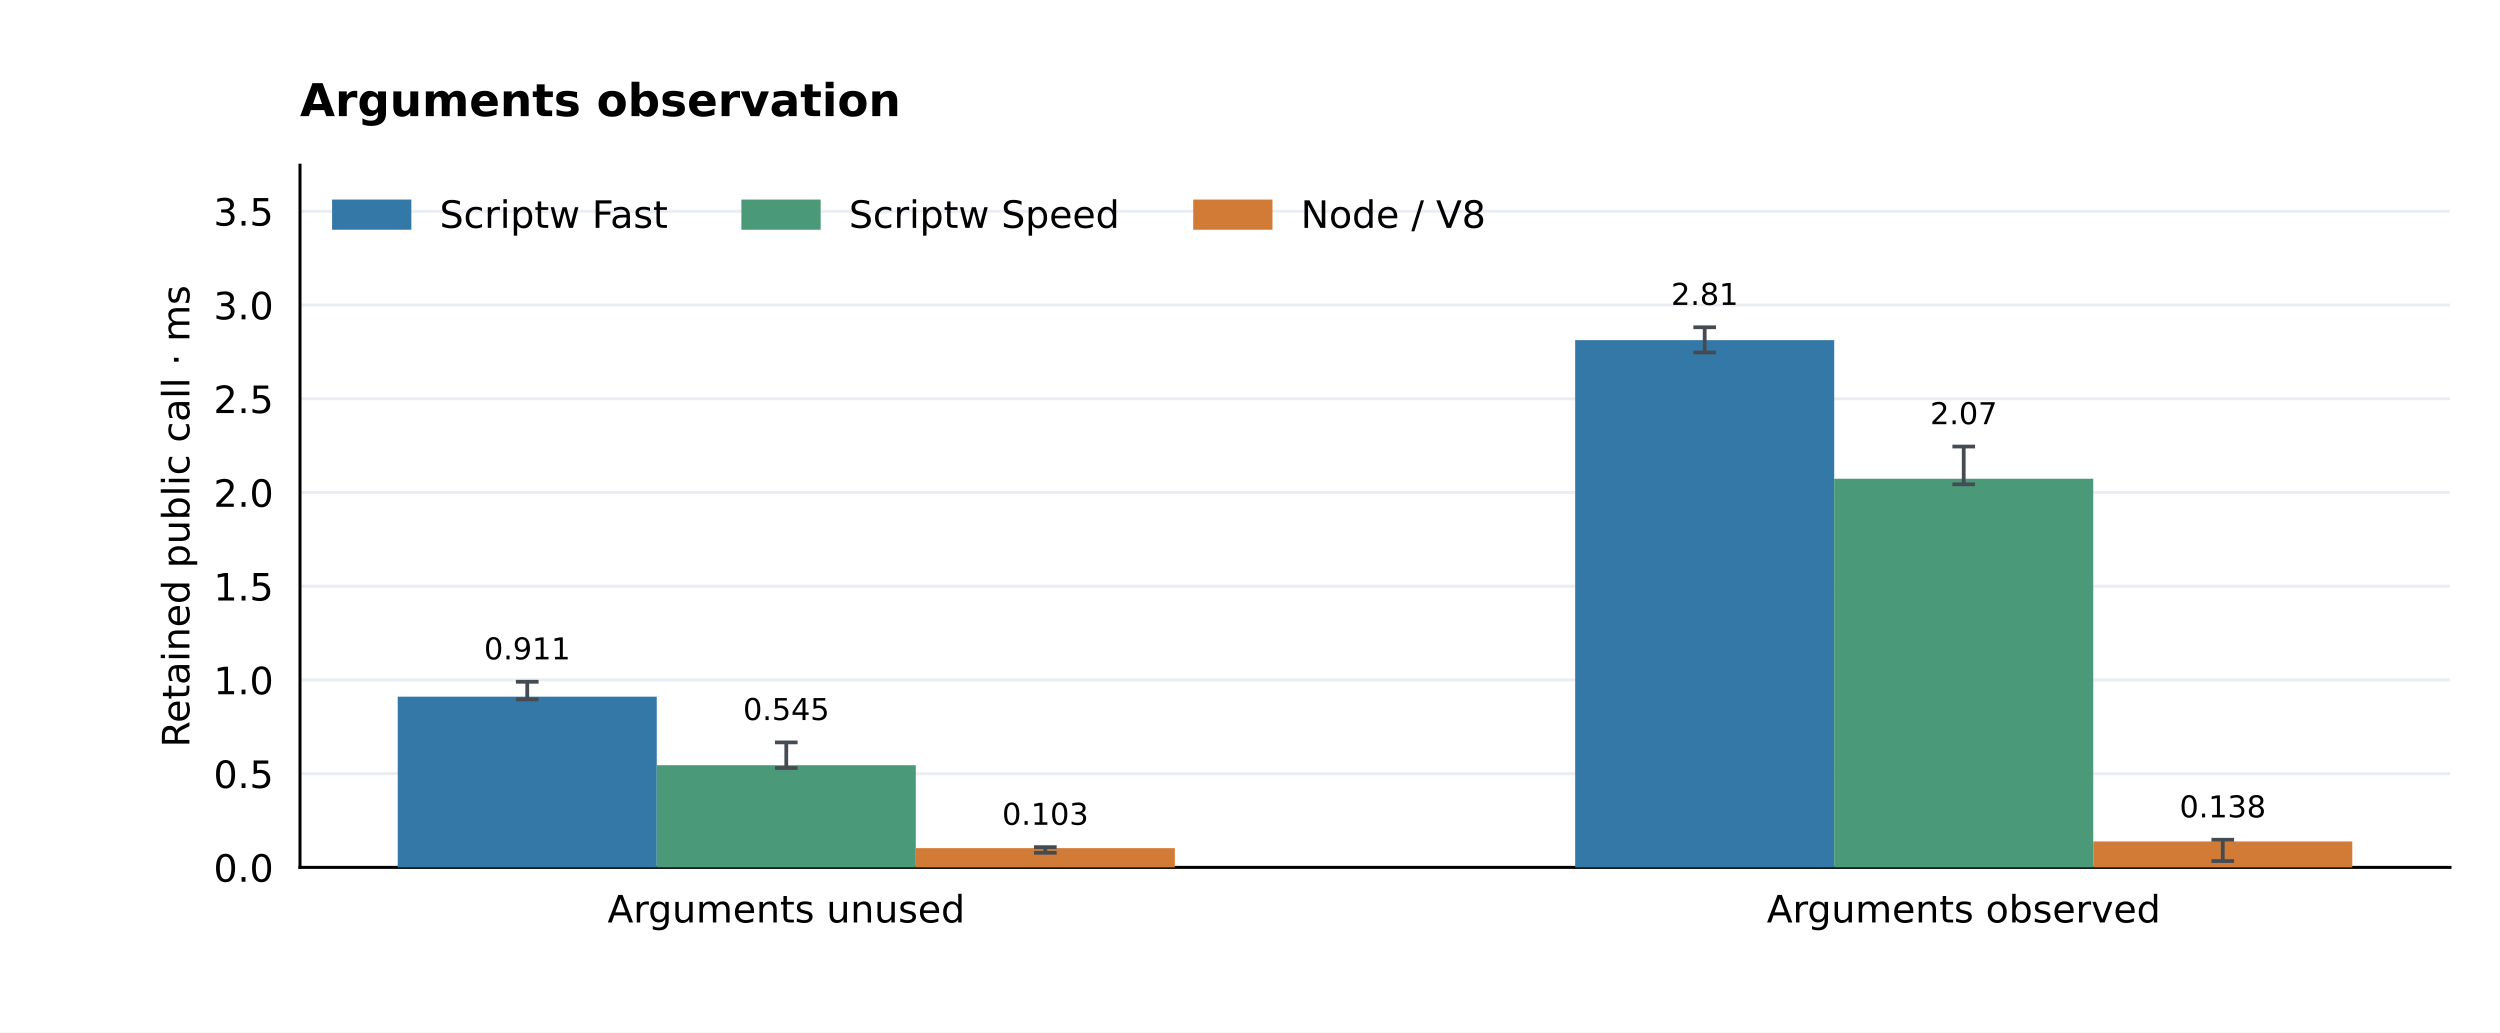
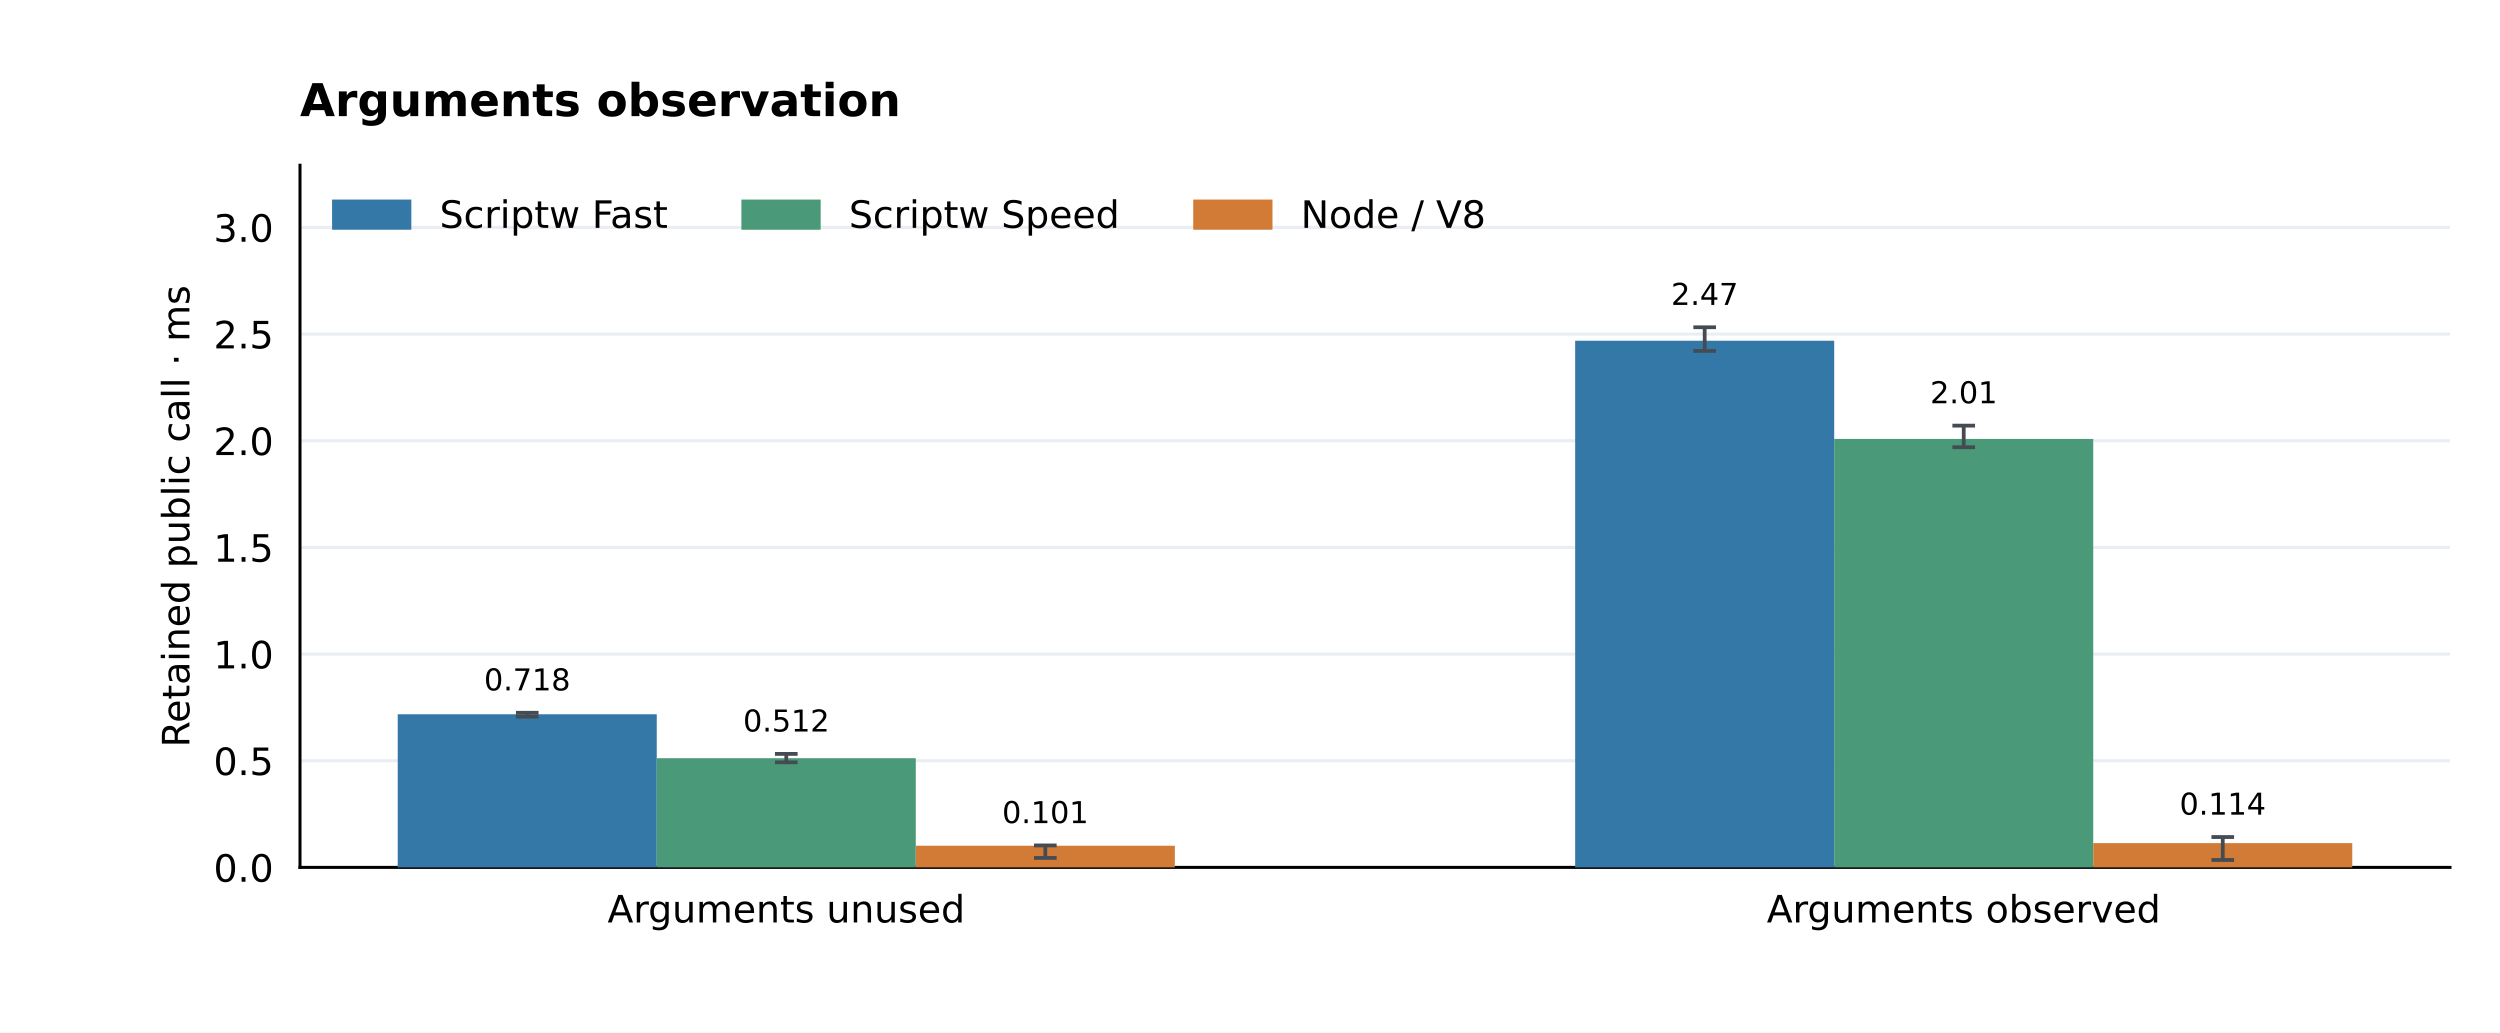
<svg xmlns="http://www.w3.org/2000/svg" xmlns:xlink="http://www.w3.org/1999/xlink" width="662.4pt" height="273.6pt" viewBox="0 0 662.4 273.6" version="1.1">
  <defs>
    <style type="text/css">*{stroke-linejoin: round; stroke-linecap: butt}</style>
  </defs>
  <g id="figure_1">
    <g id="patch_1">
      <path d="M 0 273.6 L 662.4 273.6 L 662.4 0 L 0 0 z " style="fill: #ffffff" />
    </g>
    <g id="axes_1">
      <g id="patch_2">
        <path d="M 79.488 229.824 L 649.152 229.824 L 649.152 43.776 L 79.488 43.776 z " style="fill: #ffffff" />
      </g>
      <g id="matplotlib.axis_1">
        <g id="xtick_1">
          <g id="line2d_1" />
          <g id="text_1">
            <text style="font-size: 10px; font-family: 'DejaVu Sans'; text-anchor: middle" x="208.333" y="244.422" transform="rotate(-0 208.3331 244.4224)">Arguments unused</text>
          </g>
        </g>
        <g id="xtick_2">
          <g id="line2d_2" />
          <g id="text_2">
            <text style="font-size: 10px; font-family: 'DejaVu Sans'; text-anchor: middle" x="520.307" y="244.422" transform="rotate(-0 520.3069 244.4224)">Arguments observed</text>
          </g>
        </g>
      </g>
      <g id="matplotlib.axis_2">
        <g id="ytick_1">
          <g id="line2d_3">
            <path d="M 79.488 229.824 L 649.152 229.824 " clip-path="url(#p1d729bc3f9)" style="fill: none; stroke: #eaeef2; stroke-width: 0.8; stroke-linecap: square" />
          </g>
          <g id="line2d_4" />
          <g id="text_3">
            <text style="font-size: 10px; font-family: 'DejaVu Sans'; text-anchor: end" x="72.488" y="233.623" transform="rotate(-0 72.488 233.6228)">0.0</text>
          </g>
        </g>
        <g id="ytick_2">
          <g id="line2d_5">
-             <path d="M 79.488 204.99 L 649.152 204.99 " clip-path="url(#p1d729bc3f9)" style="fill: none; stroke: #eaeef2; stroke-width: 0.8; stroke-linecap: square" />
+             <path d="M 79.488 201.562 L 649.152 201.562 " clip-path="url(#p1d729bc3f9)" style="fill: none; stroke: #eaeef2; stroke-width: 0.8; stroke-linecap: square" />
          </g>
          <g id="line2d_6" />
          <g id="text_4">
-             <text style="font-size: 10px; font-family: 'DejaVu Sans'; text-anchor: end" x="72.488" y="208.789" transform="rotate(-0 72.488 208.7885)">0.5</text>
+             <text style="font-size: 10px; font-family: 'DejaVu Sans'; text-anchor: end" x="72.488" y="205.361" transform="rotate(-0 72.488 205.3607)">0.5</text>
          </g>
        </g>
        <g id="ytick_3">
          <g id="line2d_7">
-             <path d="M 79.488 180.155 L 649.152 180.155 " clip-path="url(#p1d729bc3f9)" style="fill: none; stroke: #eaeef2; stroke-width: 0.8; stroke-linecap: square" />
+             <path d="M 79.488 173.3 L 649.152 173.3 " clip-path="url(#p1d729bc3f9)" style="fill: none; stroke: #eaeef2; stroke-width: 0.8; stroke-linecap: square" />
          </g>
          <g id="line2d_8" />
          <g id="text_5">
-             <text style="font-size: 10px; font-family: 'DejaVu Sans'; text-anchor: end" x="72.488" y="183.954" transform="rotate(-0 72.488 183.9542)">1.0</text>
+             <text style="font-size: 10px; font-family: 'DejaVu Sans'; text-anchor: end" x="72.488" y="177.099" transform="rotate(-0 72.488 177.0986)">1.0</text>
          </g>
        </g>
        <g id="ytick_4">
          <g id="line2d_9">
-             <path d="M 79.488 155.321 L 649.152 155.321 " clip-path="url(#p1d729bc3f9)" style="fill: none; stroke: #eaeef2; stroke-width: 0.8; stroke-linecap: square" />
+             <path d="M 79.488 145.038 L 649.152 145.038 " clip-path="url(#p1d729bc3f9)" style="fill: none; stroke: #eaeef2; stroke-width: 0.8; stroke-linecap: square" />
          </g>
          <g id="line2d_10" />
          <g id="text_6">
-             <text style="font-size: 10px; font-family: 'DejaVu Sans'; text-anchor: end" x="72.488" y="159.12" transform="rotate(-0 72.488 159.1199)">1.5</text>
+             <text style="font-size: 10px; font-family: 'DejaVu Sans'; text-anchor: end" x="72.488" y="148.836" transform="rotate(-0 72.488 148.8365)">1.5</text>
          </g>
        </g>
        <g id="ytick_5">
          <g id="line2d_11">
-             <path d="M 79.488 130.487 L 649.152 130.487 " clip-path="url(#p1d729bc3f9)" style="fill: none; stroke: #eaeef2; stroke-width: 0.8; stroke-linecap: square" />
+             <path d="M 79.488 116.776 L 649.152 116.776 " clip-path="url(#p1d729bc3f9)" style="fill: none; stroke: #eaeef2; stroke-width: 0.8; stroke-linecap: square" />
          </g>
          <g id="line2d_12" />
          <g id="text_7">
-             <text style="font-size: 10px; font-family: 'DejaVu Sans'; text-anchor: end" x="72.488" y="134.286" transform="rotate(-0 72.488 134.2856)">2.0</text>
+             <text style="font-size: 10px; font-family: 'DejaVu Sans'; text-anchor: end" x="72.488" y="120.574" transform="rotate(-0 72.488 120.5743)">2.0</text>
          </g>
        </g>
        <g id="ytick_6">
          <g id="line2d_13">
-             <path d="M 79.488 105.653 L 649.152 105.653 " clip-path="url(#p1d729bc3f9)" style="fill: none; stroke: #eaeef2; stroke-width: 0.8; stroke-linecap: square" />
+             <path d="M 79.488 88.513 L 649.152 88.513 " clip-path="url(#p1d729bc3f9)" style="fill: none; stroke: #eaeef2; stroke-width: 0.8; stroke-linecap: square" />
          </g>
          <g id="line2d_14" />
          <g id="text_8">
-             <text style="font-size: 10px; font-family: 'DejaVu Sans'; text-anchor: end" x="72.488" y="109.451" transform="rotate(-0 72.488 109.4513)">2.5</text>
+             <text style="font-size: 10px; font-family: 'DejaVu Sans'; text-anchor: end" x="72.488" y="92.312" transform="rotate(-0 72.488 92.31222)">2.5</text>
          </g>
        </g>
        <g id="ytick_7">
          <g id="line2d_15">
-             <path d="M 79.488 80.818 L 649.152 80.818 " clip-path="url(#p1d729bc3f9)" style="fill: none; stroke: #eaeef2; stroke-width: 0.8; stroke-linecap: square" />
+             <path d="M 79.488 60.251 L 649.152 60.251 " clip-path="url(#p1d729bc3f9)" style="fill: none; stroke: #eaeef2; stroke-width: 0.8; stroke-linecap: square" />
          </g>
          <g id="line2d_16" />
          <g id="text_9">
-             <text style="font-size: 10px; font-family: 'DejaVu Sans'; text-anchor: end" x="72.488" y="84.617" transform="rotate(-0 72.488 84.61705)">3.0</text>
-           </g>
-         </g>
-         <g id="ytick_8">
-           <g id="line2d_17">
-             <path d="M 79.488 55.984 L 649.152 55.984 " clip-path="url(#p1d729bc3f9)" style="fill: none; stroke: #eaeef2; stroke-width: 0.8; stroke-linecap: square" />
-           </g>
-           <g id="line2d_18" />
-           <g id="text_10">
-             <text style="font-size: 10px; font-family: 'DejaVu Sans'; text-anchor: end" x="72.488" y="59.783" transform="rotate(-0 72.488 59.78275)">3.5</text>
-           </g>
-         </g>
-         <g id="text_11">
+             <text style="font-size: 10px; font-family: 'DejaVu Sans'; text-anchor: end" x="72.488" y="64.05" transform="rotate(-0 72.488 64.0501)">3.0</text>
+           </g>
+         </g>
+         <g id="text_10">
          <text style="font-size: 10px; font-family: 'DejaVu Sans'; text-anchor: middle" x="50.183" y="136.8" transform="rotate(-90 50.18253 136.8)">Retained public call · ms</text>
        </g>
      </g>
      <g id="patch_3">
        <path d="M 79.488 229.824 L 79.488 43.776 " style="fill: none; stroke: #000000; stroke-width: 0.8; stroke-linejoin: miter; stroke-linecap: square" />
      </g>
      <g id="patch_4">
        <path d="M 79.488 229.824 L 649.152 229.824 " style="fill: none; stroke: #000000; stroke-width: 0.8; stroke-linejoin: miter; stroke-linecap: square" />
      </g>
      <g id="patch_5">
-         <path d="M 105.382 229.824 L 174.016 229.824 L 174.016 184.583 L 105.382 184.583 z " clip-path="url(#p1d729bc3f9)" style="fill: #3478a8" />
+         <path d="M 105.382 229.824 L 174.016 229.824 L 174.016 189.245 L 105.382 189.245 z " clip-path="url(#p1d729bc3f9)" style="fill: #3478a8" />
+       </g>
+       <g id="text_11">
+         <text style="font-size: 8px; font-family: 'DejaVu Sans'; text-anchor: middle" x="139.699" y="182.934" transform="rotate(-0 139.6989 182.9341)">0.718</text>
+       </g>
+       <g id="patch_6">
+         <path d="M 417.356 229.824 L 485.99 229.824 L 485.99 90.275 L 417.356 90.275 z " clip-path="url(#p1d729bc3f9)" style="fill: #3478a8" />
      </g>
      <g id="text_12">
-         <text style="font-size: 8px; font-family: 'DejaVu Sans'; text-anchor: middle" x="139.699" y="174.716" transform="rotate(-0 139.6989 174.7157)">0.911</text>
-       </g>
-       <g id="patch_6">
-         <path d="M 417.356 229.824 L 485.99 229.824 L 485.99 90.119 L 417.356 90.119 z " clip-path="url(#p1d729bc3f9)" style="fill: #3478a8" />
+         <text style="font-size: 8px; font-family: 'DejaVu Sans'; text-anchor: middle" x="451.673" y="80.788" transform="rotate(-0 451.6726 80.78828)">2.47</text>
+       </g>
+       <g id="patch_7">
+         <path d="M 174.016 229.824 L 242.65 229.824 L 242.65 200.893 L 174.016 200.893 z " clip-path="url(#p1d729bc3f9)" style="fill: #4a9a79" />
      </g>
      <g id="text_13">
-         <text style="font-size: 8px; font-family: 'DejaVu Sans'; text-anchor: middle" x="451.673" y="80.788" transform="rotate(-0 451.6726 80.78828)">2.81</text>
-       </g>
-       <g id="patch_7">
-         <path d="M 174.016 229.824 L 242.65 229.824 L 242.65 202.741 L 174.016 202.741 z " clip-path="url(#p1d729bc3f9)" style="fill: #4a9a79" />
+         <text style="font-size: 8px; font-family: 'DejaVu Sans'; text-anchor: middle" x="208.333" y="193.83" transform="rotate(-0 208.3331 193.8297)">0.512</text>
+       </g>
+       <g id="patch_8">
+         <path d="M 485.99 229.824 L 554.624 229.824 L 554.624 116.295 L 485.99 116.295 z " clip-path="url(#p1d729bc3f9)" style="fill: #4a9a79" />
      </g>
      <g id="text_14">
-         <text style="font-size: 8px; font-family: 'DejaVu Sans'; text-anchor: middle" x="208.333" y="190.786" transform="rotate(-0 208.3331 190.7856)">0.545</text>
-       </g>
-       <g id="patch_8">
-         <path d="M 485.99 229.824 L 554.624 229.824 L 554.624 126.84 L 485.99 126.84 z " clip-path="url(#p1d729bc3f9)" style="fill: #4a9a79" />
+         <text style="font-size: 8px; font-family: 'DejaVu Sans'; text-anchor: middle" x="520.307" y="106.855" transform="rotate(-0 520.3069 106.8551)">2.01</text>
+       </g>
+       <g id="patch_9">
+         <path d="M 242.65 229.824 L 311.284 229.824 L 311.284 224.093 L 242.65 224.093 z " clip-path="url(#p1d729bc3f9)" style="fill: #d17b36" />
      </g>
      <g id="text_15">
-         <text style="font-size: 8px; font-family: 'DejaVu Sans'; text-anchor: middle" x="520.307" y="112.393" transform="rotate(-0 520.3069 112.393)">2.07</text>
-       </g>
-       <g id="patch_9">
-         <path d="M 242.65 229.824 L 311.284 229.824 L 311.284 224.713 L 242.65 224.713 z " clip-path="url(#p1d729bc3f9)" style="fill: #d17b36" />
+         <text style="font-size: 8px; font-family: 'DejaVu Sans'; text-anchor: middle" x="276.967" y="218.088" transform="rotate(-0 276.9674 218.0876)">0.101</text>
+       </g>
+       <g id="patch_10">
+         <path d="M 554.624 229.824 L 623.258 229.824 L 623.258 223.398 L 554.624 223.398 z " clip-path="url(#p1d729bc3f9)" style="fill: #d17b36" />
      </g>
      <g id="text_16">
-         <text style="font-size: 8px; font-family: 'DejaVu Sans'; text-anchor: middle" x="276.967" y="218.543" transform="rotate(-0 276.9674 218.5432)">0.103</text>
-       </g>
-       <g id="patch_10">
-         <path d="M 554.624 229.824 L 623.258 229.824 L 623.258 222.961 L 554.624 222.961 z " clip-path="url(#p1d729bc3f9)" style="fill: #d17b36" />
+         <text style="font-size: 8px; font-family: 'DejaVu Sans'; text-anchor: middle" x="588.941" y="215.856" transform="rotate(-0 588.9411 215.8563)">0.114</text>
      </g>
      <g id="text_17">
-         <text style="font-size: 8px; font-family: 'DejaVu Sans'; text-anchor: middle" x="588.941" y="216.58" transform="rotate(-0 588.9411 216.5796)">0.138</text>
-       </g>
-       <g id="text_18">
        <text style="font-weight: 700; font-size: 12px; font-family: 'DejaVu Sans'; text-anchor: start" x="79.488" y="30.776" transform="rotate(-0 79.488 30.776)">Arguments observation</text>
      </g>
      <g id="LineCollection_1">
-         <path d="M 139.699 185.302 L 139.699 180.638 " clip-path="url(#p1d729bc3f9)" style="fill: none; stroke: #444b52" />
-       </g>
-       <g id="line2d_19">
+         <path d="M 139.699 189.887 L 139.699 188.856 " clip-path="url(#p1d729bc3f9)" style="fill: none; stroke: #444b52" />
+       </g>
+       <g id="line2d_17">
        <defs>
          <path id="me3ca2cfee7" d="M 3 0 L -3 -0 " style="stroke: #444b52" />
        </defs>
        <g clip-path="url(#p1d729bc3f9)">
-           <use xlink:href="#me3ca2cfee7" x="139.699" y="185.302" style="fill: #1f77b4; stroke: #444b52" />
+           <use xlink:href="#me3ca2cfee7" x="139.699" y="189.887" style="fill: #1f77b4; stroke: #444b52" />
+         </g>
+       </g>
+       <g id="line2d_18">
+         <g clip-path="url(#p1d729bc3f9)">
+           <use xlink:href="#me3ca2cfee7" x="139.699" y="188.856" style="fill: #1f77b4; stroke: #444b52" />
+         </g>
+       </g>
+       <g id="LineCollection_2">
+         <path d="M 451.673 92.981 L 451.673 86.71 " clip-path="url(#p1d729bc3f9)" style="fill: none; stroke: #444b52" />
+       </g>
+       <g id="line2d_19">
+         <g clip-path="url(#p1d729bc3f9)">
+           <use xlink:href="#me3ca2cfee7" x="451.673" y="92.981" style="fill: #1f77b4; stroke: #444b52" />
        </g>
      </g>
      <g id="line2d_20">
        <g clip-path="url(#p1d729bc3f9)">
-           <use xlink:href="#me3ca2cfee7" x="139.699" y="180.638" style="fill: #1f77b4; stroke: #444b52" />
-         </g>
-       </g>
-       <g id="LineCollection_2">
-         <path d="M 451.673 93.389 L 451.673 86.71 " clip-path="url(#p1d729bc3f9)" style="fill: none; stroke: #444b52" />
+           <use xlink:href="#me3ca2cfee7" x="451.673" y="86.71" style="fill: #1f77b4; stroke: #444b52" />
+         </g>
+       </g>
+       <g id="LineCollection_3">
+         <path d="M 208.333 201.989 L 208.333 199.752 " clip-path="url(#p1d729bc3f9)" style="fill: none; stroke: #444b52" />
      </g>
      <g id="line2d_21">
        <g clip-path="url(#p1d729bc3f9)">
-           <use xlink:href="#me3ca2cfee7" x="451.673" y="93.389" style="fill: #1f77b4; stroke: #444b52" />
+           <use xlink:href="#me3ca2cfee7" x="208.333" y="201.989" style="fill: #1f77b4; stroke: #444b52" />
        </g>
      </g>
      <g id="line2d_22">
        <g clip-path="url(#p1d729bc3f9)">
-           <use xlink:href="#me3ca2cfee7" x="451.673" y="86.71" style="fill: #1f77b4; stroke: #444b52" />
-         </g>
-       </g>
-       <g id="LineCollection_3">
-         <path d="M 208.333 203.488 L 208.333 196.707 " clip-path="url(#p1d729bc3f9)" style="fill: none; stroke: #444b52" />
+           <use xlink:href="#me3ca2cfee7" x="208.333" y="199.752" style="fill: #1f77b4; stroke: #444b52" />
+         </g>
+       </g>
+       <g id="LineCollection_4">
+         <path d="M 520.307 118.497 L 520.307 112.777 " clip-path="url(#p1d729bc3f9)" style="fill: none; stroke: #444b52" />
      </g>
      <g id="line2d_23">
        <g clip-path="url(#p1d729bc3f9)">
-           <use xlink:href="#me3ca2cfee7" x="208.333" y="203.488" style="fill: #1f77b4; stroke: #444b52" />
+           <use xlink:href="#me3ca2cfee7" x="520.307" y="118.497" style="fill: #1f77b4; stroke: #444b52" />
        </g>
      </g>
      <g id="line2d_24">
        <g clip-path="url(#p1d729bc3f9)">
-           <use xlink:href="#me3ca2cfee7" x="208.333" y="196.707" style="fill: #1f77b4; stroke: #444b52" />
-         </g>
-       </g>
-       <g id="LineCollection_4">
-         <path d="M 520.307 128.327 L 520.307 118.315 " clip-path="url(#p1d729bc3f9)" style="fill: none; stroke: #444b52" />
+           <use xlink:href="#me3ca2cfee7" x="520.307" y="112.777" style="fill: #1f77b4; stroke: #444b52" />
+         </g>
+       </g>
+       <g id="LineCollection_5">
+         <path d="M 276.967 227.315 L 276.967 224.01 " clip-path="url(#p1d729bc3f9)" style="fill: none; stroke: #444b52" />
      </g>
      <g id="line2d_25">
        <g clip-path="url(#p1d729bc3f9)">
-           <use xlink:href="#me3ca2cfee7" x="520.307" y="128.327" style="fill: #1f77b4; stroke: #444b52" />
+           <use xlink:href="#me3ca2cfee7" x="276.967" y="227.315" style="fill: #1f77b4; stroke: #444b52" />
        </g>
      </g>
      <g id="line2d_26">
        <g clip-path="url(#p1d729bc3f9)">
-           <use xlink:href="#me3ca2cfee7" x="520.307" y="118.315" style="fill: #1f77b4; stroke: #444b52" />
-         </g>
-       </g>
-       <g id="LineCollection_5">
-         <path d="M 276.967 225.955 L 276.967 224.465 " clip-path="url(#p1d729bc3f9)" style="fill: none; stroke: #444b52" />
+           <use xlink:href="#me3ca2cfee7" x="276.967" y="224.01" style="fill: #1f77b4; stroke: #444b52" />
+         </g>
+       </g>
+       <g id="LineCollection_6">
+         <path d="M 588.941 227.853 L 588.941 221.778 " clip-path="url(#p1d729bc3f9)" style="fill: none; stroke: #444b52" />
      </g>
      <g id="line2d_27">
        <g clip-path="url(#p1d729bc3f9)">
-           <use xlink:href="#me3ca2cfee7" x="276.967" y="225.955" style="fill: #1f77b4; stroke: #444b52" />
+           <use xlink:href="#me3ca2cfee7" x="588.941" y="227.853" style="fill: #1f77b4; stroke: #444b52" />
        </g>
      </g>
      <g id="line2d_28">
        <g clip-path="url(#p1d729bc3f9)">
-           <use xlink:href="#me3ca2cfee7" x="276.967" y="224.465" style="fill: #1f77b4; stroke: #444b52" />
-         </g>
-       </g>
-       <g id="LineCollection_6">
-         <path d="M 588.941 228.145 L 588.941 222.501 " clip-path="url(#p1d729bc3f9)" style="fill: none; stroke: #444b52" />
-       </g>
-       <g id="line2d_29">
-         <g clip-path="url(#p1d729bc3f9)">
-           <use xlink:href="#me3ca2cfee7" x="588.941" y="228.145" style="fill: #1f77b4; stroke: #444b52" />
-         </g>
-       </g>
-       <g id="line2d_30">
-         <g clip-path="url(#p1d729bc3f9)">
-           <use xlink:href="#me3ca2cfee7" x="588.941" y="222.501" style="fill: #1f77b4; stroke: #444b52" />
+           <use xlink:href="#me3ca2cfee7" x="588.941" y="221.778" style="fill: #1f77b4; stroke: #444b52" />
        </g>
      </g>
      <g id="legend_1">
        <g id="patch_11">
          <path d="M 88.488 60.374 L 108.488 60.374 L 108.488 53.374 L 88.488 53.374 z " style="fill: #3478a8; stroke: #3478a8; stroke-linejoin: miter" />
        </g>
-         <g id="text_19">
+         <g id="text_18">
          <text style="font-size: 10px; font-family: 'DejaVu Sans'; text-anchor: start" x="116.488" y="60.374" transform="rotate(-0 116.488 60.37444)">Scriptw Fast</text>
        </g>
        <g id="patch_12">
          <path d="M 196.941 60.374 L 216.941 60.374 L 216.941 53.374 L 196.941 53.374 z " style="fill: #4a9a79; stroke: #4a9a79; stroke-linejoin: miter" />
        </g>
-         <g id="text_20">
+         <g id="text_19">
          <text style="font-size: 10px; font-family: 'DejaVu Sans'; text-anchor: start" x="224.941" y="60.374" transform="rotate(-0 224.9411 60.37444)">Scriptw Speed</text>
        </g>
        <g id="patch_13">
          <path d="M 316.654 60.374 L 336.654 60.374 L 336.654 53.374 L 316.654 53.374 z " style="fill: #d17b36; stroke: #d17b36; stroke-linejoin: miter" />
        </g>
-         <g id="text_21">
+         <g id="text_20">
          <text style="font-size: 10px; font-family: 'DejaVu Sans'; text-anchor: start" x="344.654" y="60.374" transform="rotate(-0 344.6536 60.37444)">Node / V8</text>
        </g>
      </g>
    </g>
  </g>
  <defs>
    <clipPath id="p1d729bc3f9">
      <rect x="79.488" y="43.776" width="569.664" height="186.048" />
    </clipPath>
  </defs>
</svg>
